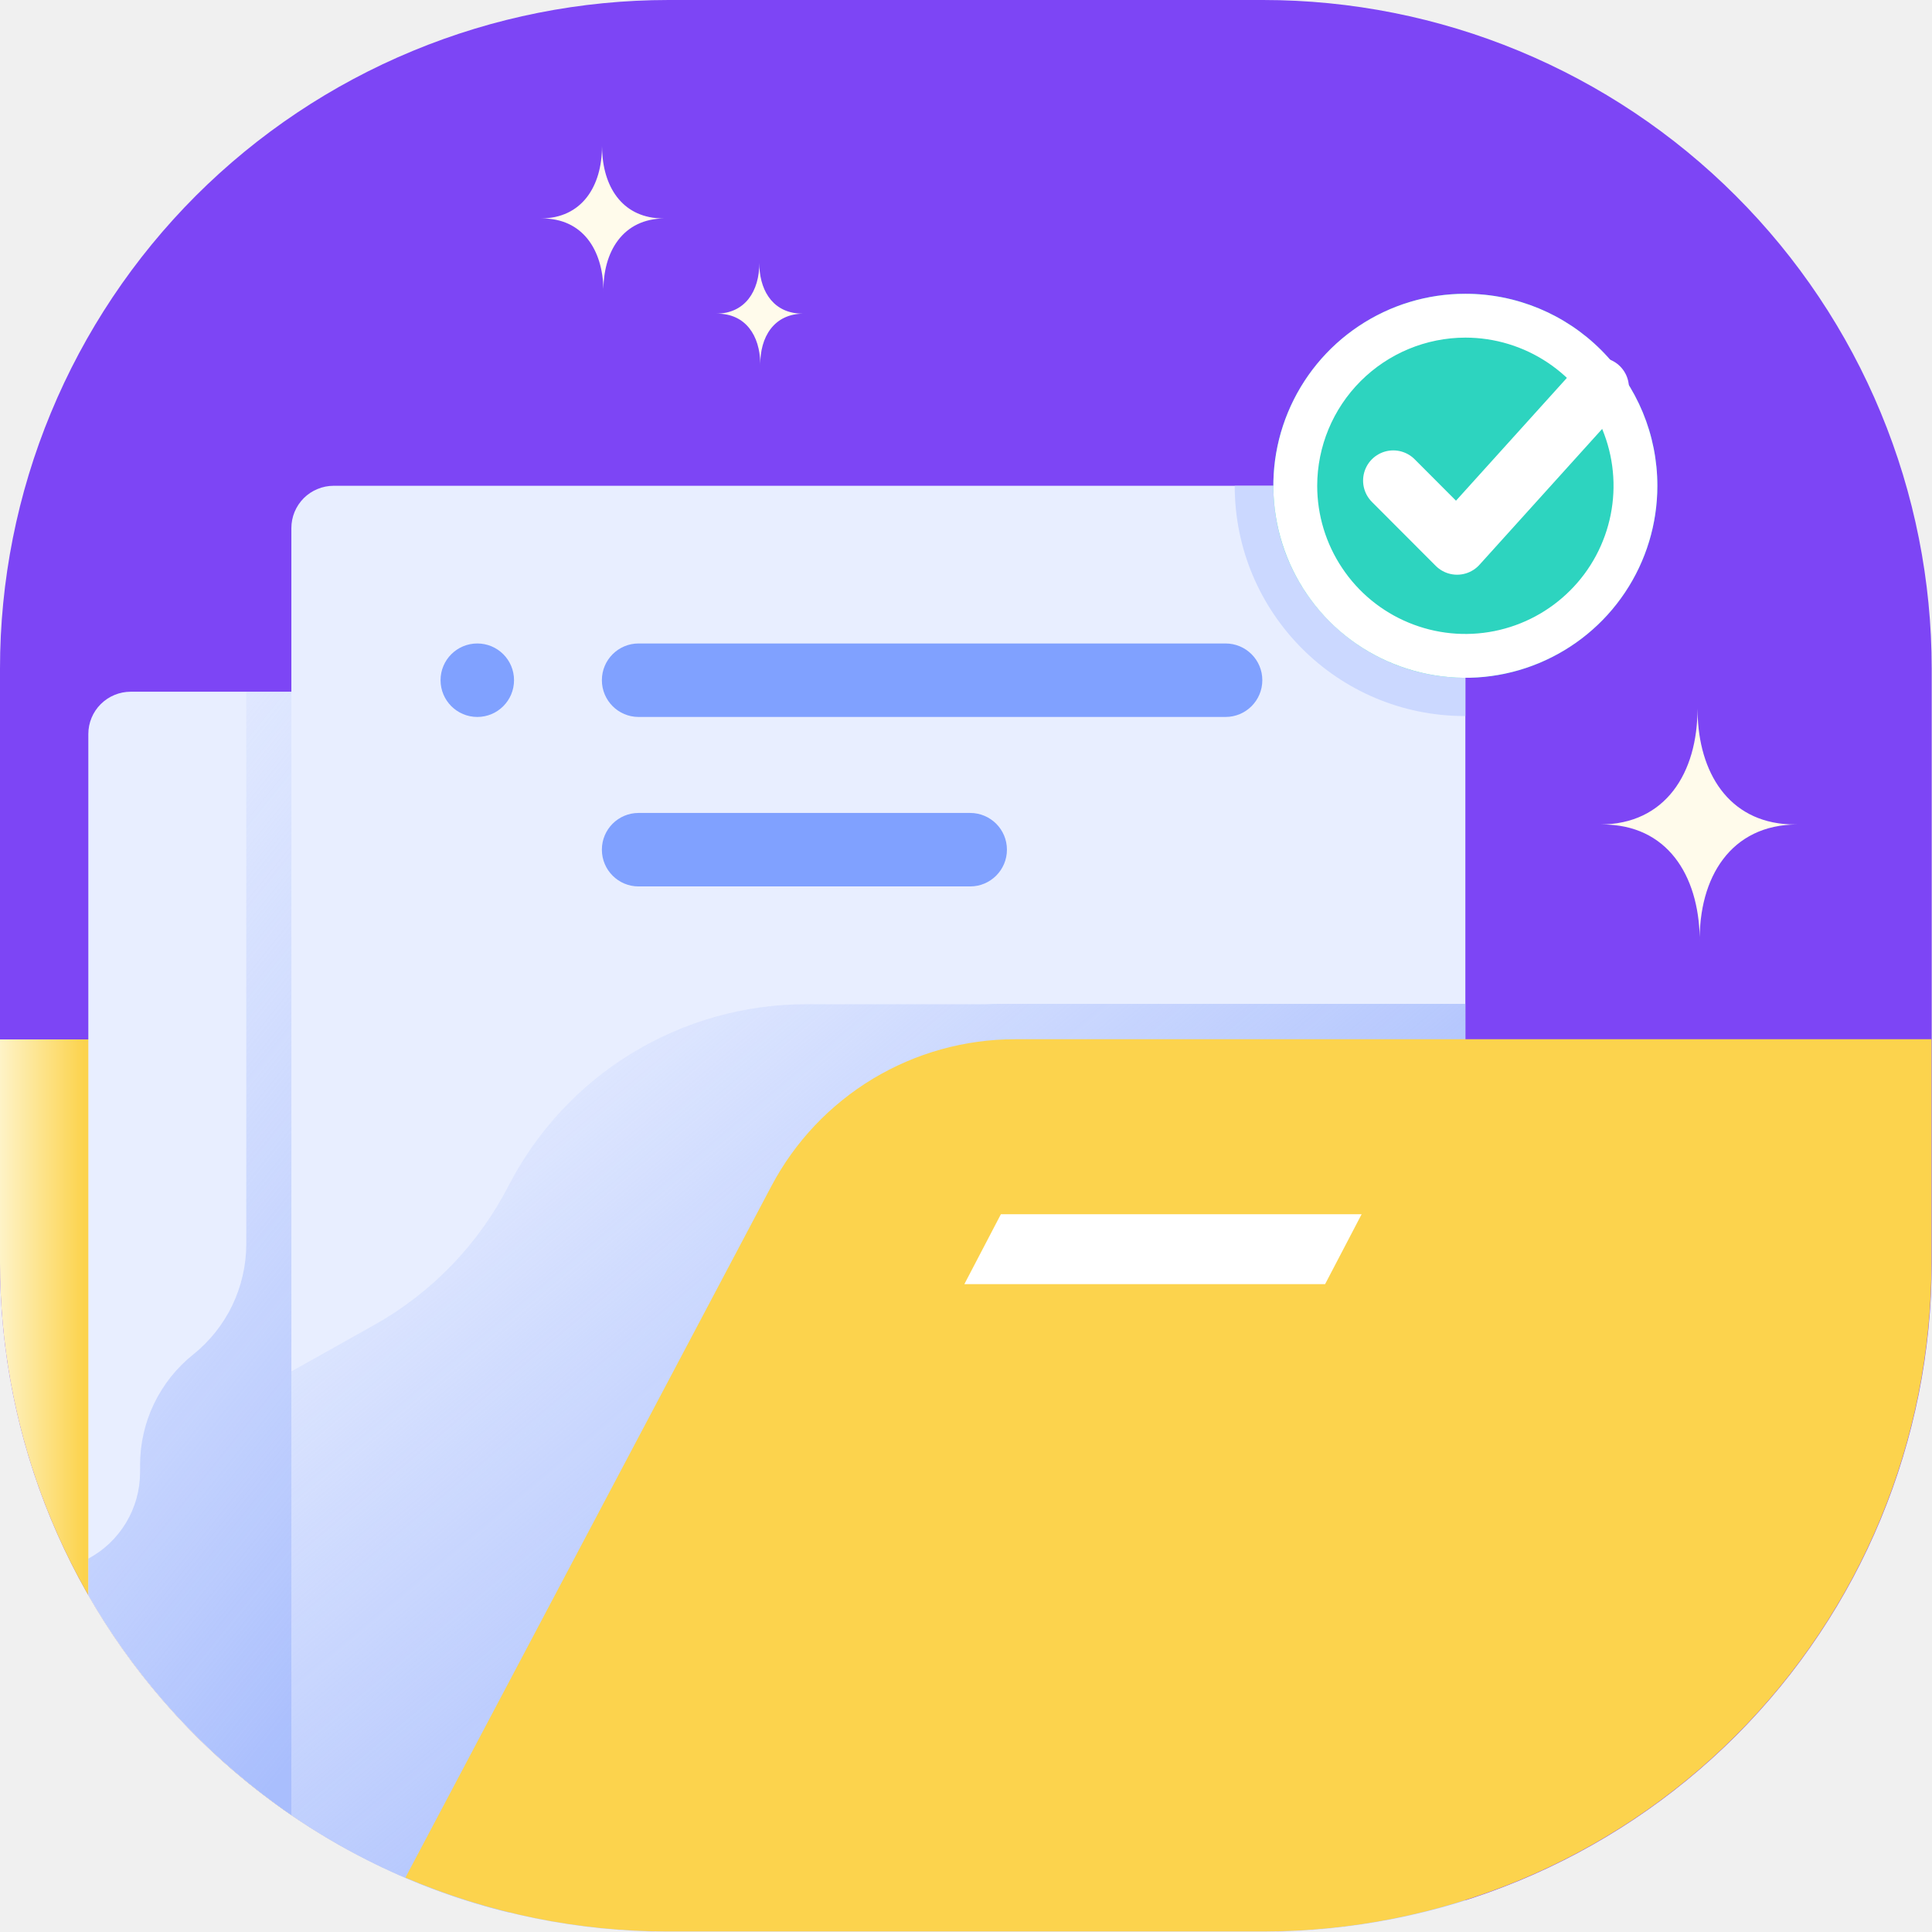
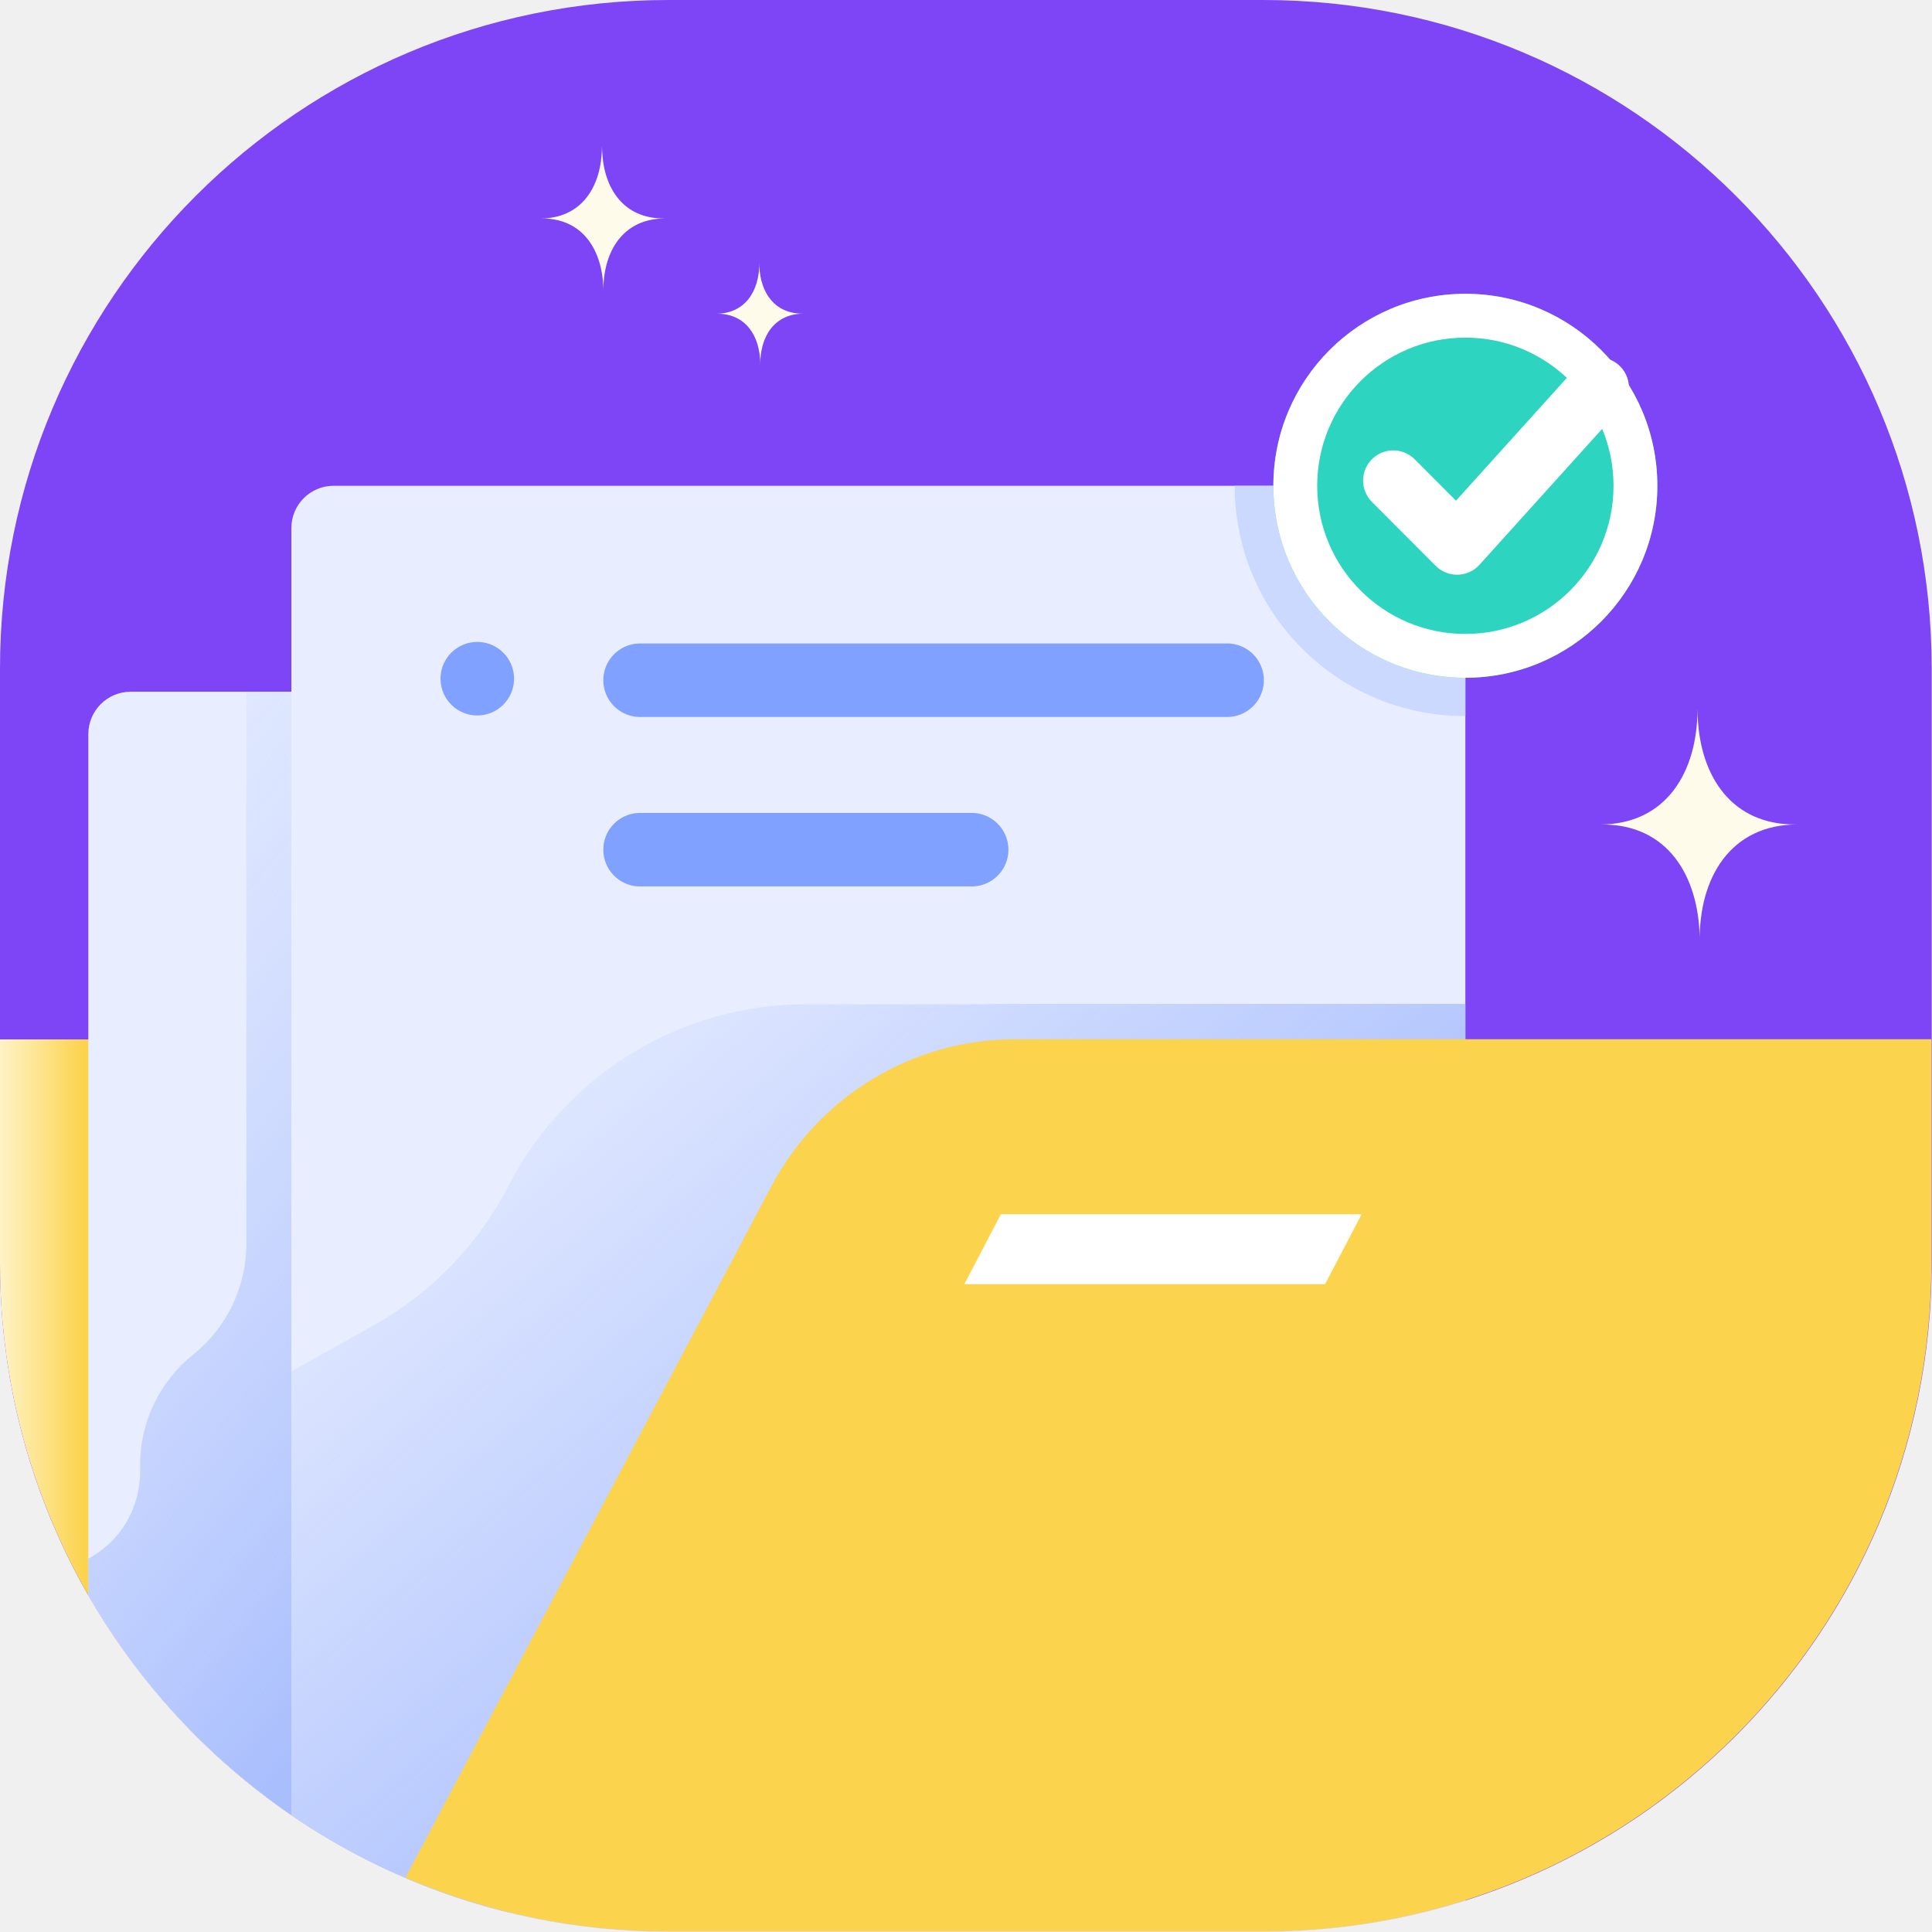
<svg xmlns="http://www.w3.org/2000/svg" width="32" height="32" viewBox="0 0 32 32" fill="none">
-   <path d="M20.92 6.6132e-08H11.075C9.62 -0 8.18 0.286 6.837 0.843C5.493 1.399 4.272 2.215 3.243 3.243C2.215 4.272 1.399 5.493 0.843 6.837C0.286 8.18 -0 9.62 6.6132e-08 11.075V20.92C6.6132e-08 23.858 1.167 26.674 3.244 28.751C5.321 30.828 8.138 31.995 11.075 31.995H20.92C23.857 31.995 26.674 30.828 28.751 28.751C30.828 26.674 31.995 23.857 31.995 20.92V11.075C31.995 9.62 31.709 8.18 31.152 6.837C30.596 5.493 29.78 4.272 28.751 3.244C27.723 2.215 26.502 1.4 25.159 0.843C23.815 0.286 22.375 6.6132e-08 20.92 6.6132e-08V6.6132e-08Z" fill="#7D45F5" />
-   <path d="M0 20.92C4.58718e-06 23.556 0.94 26.105 2.651 28.11C4.361 30.115 6.731 31.444 9.334 31.858V17.216H0V20.92Z" fill="url(#paint0_linear_33_223)" />
-   <path d="M20.209 11.457H2.165C1.979 11.457 1.801 11.531 1.669 11.662C1.537 11.793 1.463 11.972 1.463 12.158V26.426C2.433 28.118 3.833 29.524 5.521 30.502C7.208 31.479 9.124 31.994 11.075 31.992H20.908V12.158C20.908 11.972 20.835 11.794 20.703 11.663C20.572 11.531 20.394 11.457 20.209 11.457V11.457Z" fill="#E8EEFF" />
-   <path d="M23.57 8.046H5.527C5.435 8.046 5.343 8.064 5.258 8.1C5.173 8.135 5.096 8.186 5.031 8.251C4.966 8.317 4.914 8.394 4.879 8.479C4.844 8.564 4.826 8.655 4.826 8.747V30.064C6.665 31.327 8.844 32.002 11.075 32H20.92C22.057 32.001 23.187 31.827 24.271 31.483V8.747C24.271 8.655 24.253 8.564 24.218 8.479C24.183 8.394 24.131 8.317 24.066 8.251C24.001 8.186 23.924 8.135 23.838 8.1C23.753 8.064 23.662 8.046 23.57 8.046V8.046Z" fill="#E8EEFF" />
-   <path d="M8.514 11.266C8.514 10.93 8.242 10.658 7.906 10.658C7.569 10.658 7.297 10.93 7.297 11.266C7.297 11.602 7.569 11.875 7.906 11.875C8.242 11.875 8.514 11.602 8.514 11.266Z" fill="#80A1FF" />
-   <path d="M20.299 10.658H10.577C10.241 10.658 9.969 10.93 9.969 11.266C9.969 11.602 10.241 11.875 10.577 11.875H20.299C20.636 11.875 20.908 11.602 20.908 11.266C20.908 10.93 20.636 10.658 20.299 10.658Z" fill="#80A1FF" />
-   <path d="M16.069 13.465H10.577C10.241 13.465 9.969 13.737 9.969 14.073C9.969 14.41 10.241 14.682 10.577 14.682H16.069C16.405 14.682 16.678 14.41 16.678 14.073C16.678 13.737 16.405 13.465 16.069 13.465Z" fill="#80A1FF" />
-   <path fill-rule="evenodd" clip-rule="evenodd" d="M24.271 11.86C24.268 11.86 24.265 11.86 24.262 11.86C22.157 11.86 20.451 10.153 20.451 8.048C20.451 8.047 20.451 8.047 20.451 8.047H23.57C23.662 8.047 23.753 8.065 23.838 8.1C23.923 8.135 24.001 8.187 24.066 8.252C24.131 8.317 24.182 8.394 24.218 8.479C24.253 8.564 24.271 8.655 24.271 8.747V11.86Z" fill="#CBD8FF" />
-   <path fill-rule="evenodd" clip-rule="evenodd" d="M16.319 16.633H13.355C12.335 16.633 11.335 16.914 10.464 17.445C9.594 17.976 8.887 18.738 8.421 19.645C7.922 20.612 7.15 21.412 6.201 21.944L4.826 22.715V30.066C5.228 30.342 5.647 30.59 6.081 30.809L6.081 30.809C6.119 30.829 6.158 30.848 6.197 30.867C6.912 31.218 7.664 31.491 8.44 31.68L8.449 31.678C9.306 31.886 10.187 31.991 11.075 31.989H20.92C22.057 31.99 23.187 31.817 24.271 31.476V16.627H16.565C16.483 16.627 16.401 16.629 16.319 16.633Z" fill="url(#paint1_linear_33_223)" />
-   <path d="M16.813 17.213C15.983 17.213 15.168 17.44 14.457 17.868C13.746 18.297 13.165 18.911 12.777 19.645L6.715 31.099C8.091 31.689 9.574 31.992 11.071 31.991H20.917C23.854 31.991 26.671 30.825 28.748 28.748C30.825 26.671 31.991 23.854 31.991 20.916V17.213H16.813Z" fill="#FCD34D" />
-   <path fill-rule="evenodd" clip-rule="evenodd" d="M4.826 11.457V30.065C4.663 29.954 4.504 29.837 4.347 29.717C3.178 28.82 2.197 27.7 1.463 26.421V25.816C1.722 25.677 1.938 25.471 2.089 25.219C2.24 24.967 2.32 24.679 2.32 24.386V24.265C2.32 23.913 2.399 23.566 2.551 23.25C2.704 22.933 2.925 22.654 3.2 22.435C3.474 22.215 3.696 21.937 3.848 21.62C3.998 21.306 4.077 20.964 4.079 20.616V11.457H4.826Z" fill="url(#paint2_linear_33_223)" />
-   <path d="M21.948 21.269H15.973L16.578 20.111H22.553L21.948 21.269Z" fill="white" />
-   <path d="M24.271 11.226C26.027 11.226 27.451 9.802 27.451 8.046C27.451 6.29 26.027 4.866 24.271 4.866C22.515 4.866 21.091 6.29 21.091 8.046C21.091 9.802 22.515 11.226 24.271 11.226Z" fill="#2DD4BF" />
-   <path d="M24.271 5.592C24.756 5.592 25.231 5.736 25.635 6.006C26.038 6.275 26.353 6.658 26.538 7.107C26.724 7.555 26.773 8.049 26.678 8.525C26.583 9.001 26.35 9.438 26.006 9.781C25.663 10.124 25.226 10.358 24.75 10.453C24.274 10.548 23.78 10.499 23.332 10.313C22.884 10.128 22.5 9.813 22.231 9.409C21.961 9.006 21.817 8.531 21.817 8.046C21.818 7.395 22.077 6.772 22.537 6.312C22.997 5.852 23.621 5.593 24.271 5.592V5.592ZM24.271 4.866C23.642 4.866 23.027 5.052 22.504 5.402C21.981 5.751 21.574 6.248 21.333 6.829C21.092 7.41 21.029 8.05 21.152 8.666C21.275 9.283 21.578 9.85 22.022 10.295C22.467 10.739 23.034 11.042 23.651 11.165C24.268 11.288 24.907 11.225 25.488 10.984C26.069 10.743 26.566 10.336 26.915 9.813C27.265 9.29 27.451 8.675 27.451 8.046C27.451 7.203 27.116 6.394 26.52 5.798C25.923 5.201 25.114 4.866 24.271 4.866Z" fill="white" />
-   <path d="M23.077 7.96L24.134 9.019L26.48 6.421" stroke="white" stroke-linecap="round" stroke-linejoin="round" />
-   <path d="M29.769 13.656H29.73C28.692 13.656 28.167 12.876 28.12 11.885L28.116 11.738C28.116 12.797 27.59 13.656 26.501 13.656H26.539C27.613 13.656 28.133 14.493 28.153 15.537V15.464V15.611C28.134 14.538 28.665 13.656 29.769 13.656Z" fill="#FFFBEB" />
-   <path d="M11.012 3.618H10.988C10.334 3.618 10.004 3.131 9.974 2.512L9.971 2.42C9.971 3.082 9.64 3.618 8.955 3.618H8.978C9.655 3.618 9.982 4.142 9.995 4.794V4.749V4.84C9.983 4.17 10.317 3.618 11.012 3.618Z" fill="#FFFBEB" />
-   <path d="M13.311 5.195H13.294C12.833 5.195 12.599 4.854 12.578 4.42L12.577 4.356C12.577 4.82 12.343 5.195 11.859 5.195H11.876C12.353 5.195 12.584 5.561 12.593 6.018V5.986V6.05C12.585 5.581 12.821 5.195 13.311 5.195Z" fill="#FFFBEB" />
+   <path d="M20.92 0h-9.845A11.074 11.074 0 0 0 0 11.075v9.845a11.075 11.075 0 0 0 11.075 11.075h9.845A11.076 11.076 0 0 0 31.995 20.92v-9.845A11.074 11.074 0 0 0 20.92 0Z" fill="#7D45F5" />
+   <path d="M0 20.92a11.076 11.076 0 0 0 9.334 10.938V17.216H0v3.704Z" fill="url(#a)" />
+   <path d="M20.209 11.457H2.165a.702.702 0 0 0-.702.7v14.269a11.073 11.073 0 0 0 9.612 5.567h9.833V12.157a.7.7 0 0 0-.7-.701Z" fill="#E8EEFF" />
+   <path d="M23.57 8.046H5.527a.7.7 0 0 0-.701.7v21.318A11.018 11.018 0 0 0 11.075 32h9.845a11.044 11.044 0 0 0 3.351-.517V8.747a.7.7 0 0 0-.7-.7Z" fill="#E8EEFF" />
+   <path d="M8.514 11.266a.609.609 0 1 0-1.217 0 .609.609 0 0 0 1.217 0Zm11.786-.608h-9.723a.609.609 0 0 0 0 1.217H20.3a.609.609 0 1 0 0-1.217Zm-4.231 2.807h-5.492a.609.609 0 0 0 0 1.217h5.492a.609.609 0 1 0 0-1.217Z" fill="#80A1FF" />
+   <path fill-rule="evenodd" clip-rule="evenodd" d="M24.27 11.86h-.008a3.812 3.812 0 0 1-3.811-3.812v-.001h3.12a.7.7 0 0 1 .7.7v3.113Z" fill="#CBD8FF" />
+   <path fill-rule="evenodd" clip-rule="evenodd" d="M16.319 16.633h-2.964a5.545 5.545 0 0 0-4.934 3.012 5.557 5.557 0 0 1-2.22 2.299l-1.375.77v7.352c.402.276.821.524 1.255.743a11.015 11.015 0 0 0 2.36.871l.008-.002c.857.208 1.738.313 2.626.311h9.845a11.134 11.134 0 0 0 3.351-.513V16.627h-7.706c-.082 0-.164.002-.246.006Z" fill="url(#b)" />
+   <path d="M16.813 17.213a4.565 4.565 0 0 0-4.035 2.432L6.715 31.099c1.376.59 2.859.893 4.356.892h9.846A11.075 11.075 0 0 0 31.99 20.916v-3.703H16.813Z" fill="#FCD34D" />
+   <path fill-rule="evenodd" clip-rule="evenodd" d="M4.826 11.457v18.608a11.146 11.146 0 0 1-3.363-3.644v-.605a1.623 1.623 0 0 0 .857-1.43v-.121a2.344 2.344 0 0 1 .88-1.83 2.347 2.347 0 0 0 .88-1.819v-9.159h.746Z" fill="url(#c)" />
+   <path d="M21.948 21.269h-5.975l.605-1.158h5.975l-.605 1.158Z" fill="#fff" />
+   <path d="M24.271 11.226a3.18 3.18 0 1 0 0-6.36 3.18 3.18 0 0 0 0 6.36Z" fill="#2DD4BF" />
+   <path d="M24.271 5.592a2.454 2.454 0 1 1 0 4.908 2.454 2.454 0 0 1 0-4.908Zm0-.726a3.18 3.18 0 1 0 0 6.36 3.18 3.18 0 0 0 0-6.36Z" fill="#fff" />
+   <path d="m23.077 7.96 1.057 1.059L26.48 6.42" stroke="#fff" stroke-linecap="round" stroke-linejoin="round" />
+   <path d="M29.769 13.656h-.039c-1.038 0-1.563-.78-1.61-1.77l-.004-.148c0 1.06-.526 1.918-1.615 1.918h.038c1.074 0 1.594.837 1.614 1.881v-.073.147c-.02-1.073.512-1.955 1.616-1.955ZM11.012 3.618h-.024c-.654 0-.984-.487-1.014-1.106L9.97 2.42c0 .662-.33 1.198-1.016 1.198h.023c.677 0 1.004.524 1.017 1.176V4.75v.091c-.012-.67.322-1.222 1.017-1.222Zm2.299 1.577h-.017c-.461 0-.695-.341-.716-.775l-.001-.064c0 .464-.234.84-.718.84h.017c.477 0 .708.365.717.822v-.032.064c-.008-.47.228-.855.718-.855Z" fill="#FFFBEB" />
  <defs>
-     <linearGradient id="paint0_linear_33_223" x1="0" y1="19.906" x2="1.392" y2="19.906" gradientUnits="userSpaceOnUse">
+     <linearGradient id="a" x1="0" y1="19.906" x2="1.392" y2="19.906" gradientUnits="userSpaceOnUse">
      <stop stop-color="#FEF3C7" />
      <stop offset="1" stop-color="#FCD34D" />
    </linearGradient>
-     <linearGradient id="paint1_linear_33_223" x1="18.03" y1="25.836" x2="6.716" y2="12.343" gradientUnits="userSpaceOnUse">
+     <linearGradient id="b" x1="18.03" y1="25.836" x2="6.716" y2="12.343" gradientUnits="userSpaceOnUse">
      <stop stop-color="#A9BEFD" />
-       <stop offset="0.778" stop-color="#A9BEFD" stop-opacity="0" />
+       <stop offset=".778" stop-color="#A9BEFD" stop-opacity="0" />
    </linearGradient>
-     <linearGradient id="paint2_linear_33_223" x1="-4.538" y1="16.518" x2="7.321" y2="26.078" gradientUnits="userSpaceOnUse">
+     <linearGradient id="c" x1="-4.538" y1="16.518" x2="7.321" y2="26.078" gradientUnits="userSpaceOnUse">
      <stop stop-color="#CBD8FF" stop-opacity="0" />
      <stop offset="1" stop-color="#A9BEFD" />
    </linearGradient>
  </defs>
</svg>
